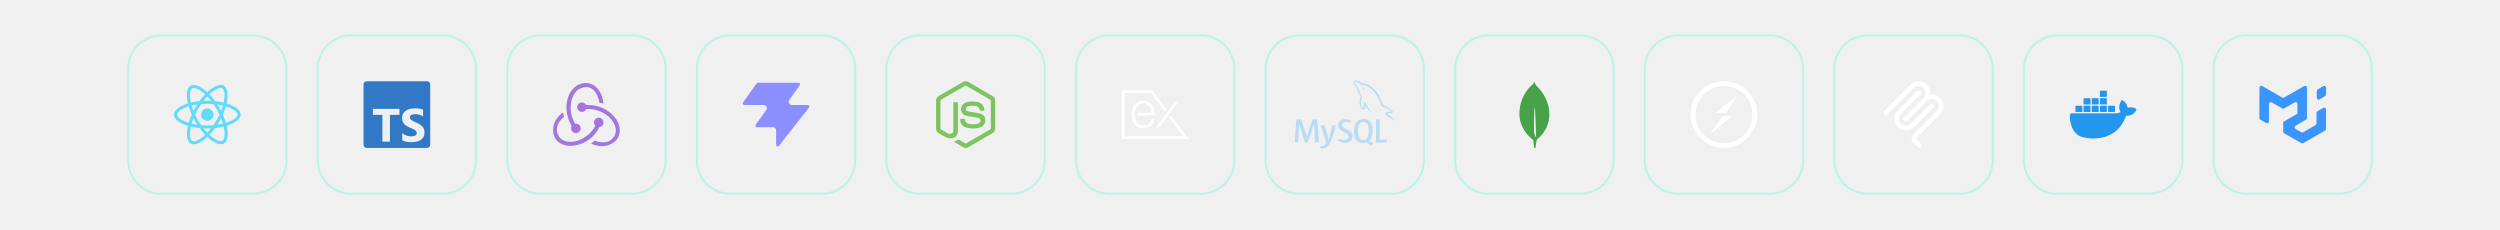
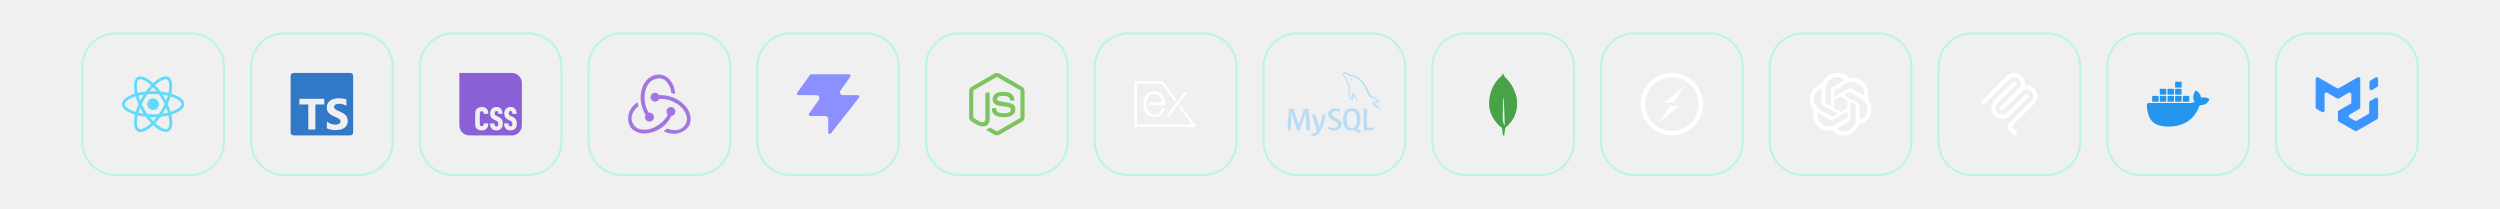
- <svg xmlns="http://www.w3.org/2000/svg" width="1200" height="110" viewBox="0 0 1200 110" role="img" aria-label="React, TypeScript, Redux, Vite, Node.js, Express, MySQL, MongoDB, Socket.io, Model Context Protocol, Docker and MUI">
+ <svg xmlns="http://www.w3.org/2000/svg" width="1200" height="100" viewBox="0 0 1200 100" role="img" aria-label="React, TypeScript, CSS, Redux, Vite, Node.js, Express, MySQL, MongoDB, Socket.io, OpenAI, Model Context Protocol, Docker and MUI">
  <g>
-     <rect x="61.5" y="17" width="76" height="76" rx="16" fill="#ffffff" fill-opacity=".035" stroke="#00ffcc" stroke-opacity=".22" />
-     <g transform="translate(83.5 39.0) scale(1.3333)">
+     <rect x="39.5" y="16" width="68" height="68" rx="16" fill="#ffffff" fill-opacity=".035" stroke="#00ffcc" stroke-opacity=".22" />
+     <g transform="translate(58.5 35.0) scale(1.25)">
      <path d="M14.23 12.004a2.236 2.236 0 0 1-2.235 2.236 2.236 2.236 0 0 1-2.236-2.236 2.236 2.236 0 0 1 2.235-2.236 2.236 2.236 0 0 1 2.236 2.236zm2.648-10.69c-1.346 0-3.107.96-4.888 2.622-1.78-1.653-3.542-2.602-4.887-2.602-.41 0-.783.093-1.106.278-1.375.793-1.683 3.264-.973 6.365C1.98 8.917 0 10.42 0 12.004c0 1.59 1.99 3.097 5.043 4.03-.704 3.113-.39 5.588.988 6.38.32.187.69.275 1.102.275 1.345 0 3.107-.96 4.888-2.624 1.78 1.654 3.542 2.603 4.887 2.603.41 0 .783-.09 1.106-.275 1.374-.792 1.683-3.263.973-6.365C22.02 15.096 24 13.59 24 12.004c0-1.59-1.99-3.097-5.043-4.032.704-3.11.39-5.587-.988-6.38-.318-.184-.688-.277-1.092-.278zm-.005 1.09v.006c.225 0 .406.044.558.127.666.382.955 1.835.73 3.704-.054.46-.142.945-.25 1.44-.96-.236-2.006-.417-3.107-.534-.66-.905-1.345-1.727-2.035-2.447 1.592-1.48 3.087-2.292 4.105-2.295zm-9.77.02c1.012 0 2.514.808 4.11 2.28-.686.72-1.37 1.537-2.02 2.442-1.107.117-2.154.298-3.113.538-.112-.49-.195-.964-.254-1.42-.23-1.868.054-3.32.714-3.707.19-.09.4-.127.563-.132zm4.882 3.05c.455.468.91.992 1.36 1.564-.44-.02-.89-.034-1.345-.034-.46 0-.915.01-1.36.034.44-.572.895-1.096 1.345-1.565zM12 8.1c.74 0 1.477.034 2.202.093.406.582.802 1.203 1.183 1.86.372.64.71 1.29 1.018 1.946-.308.655-.646 1.31-1.013 1.95-.38.66-.773 1.288-1.18 1.87-.728.063-1.466.098-2.21.098-.74 0-1.477-.035-2.202-.093-.406-.582-.802-1.204-1.183-1.86-.372-.64-.71-1.29-1.018-1.946.303-.657.646-1.313 1.013-1.954.38-.66.773-1.286 1.18-1.868.728-.064 1.466-.098 2.21-.098zm-3.635.254c-.24.377-.48.763-.704 1.16-.225.39-.435.782-.635 1.174-.265-.656-.49-1.31-.676-1.947.64-.15 1.315-.283 2.015-.386zm7.26 0c.695.103 1.365.23 2.006.387-.18.632-.405 1.282-.66 1.933-.2-.39-.41-.783-.64-1.174-.225-.392-.465-.774-.705-1.146zm3.063.675c.484.15.944.317 1.375.498 1.732.74 2.852 1.708 2.852 2.476-.005.768-1.125 1.74-2.857 2.475-.42.18-.88.342-1.355.493-.28-.958-.646-1.956-1.1-2.98.45-1.017.81-2.01 1.085-2.964zm-13.395.004c.278.96.645 1.957 1.1 2.98-.45 1.017-.812 2.01-1.086 2.964-.484-.15-.944-.318-1.37-.5-1.732-.737-2.852-1.706-2.852-2.474 0-.768 1.12-1.742 2.852-2.476.42-.18.88-.342 1.356-.494zm11.678 4.28c.265.657.49 1.312.676 1.948-.64.157-1.316.29-2.016.39.24-.375.48-.762.705-1.158.225-.39.435-.788.636-1.18zm-9.945.02c.2.392.41.783.64 1.175.23.39.465.772.705 1.143-.695-.102-1.365-.23-2.006-.386.18-.63.406-1.282.66-1.933zM17.92 16.32c.112.493.2.968.254 1.423.23 1.868-.054 3.32-.714 3.708-.147.09-.338.128-.563.128-1.012 0-2.514-.807-4.11-2.28.686-.72 1.37-1.536 2.02-2.44 1.107-.118 2.154-.3 3.113-.54zm-11.83.01c.96.234 2.006.415 3.107.532.66.905 1.345 1.727 2.035 2.446-1.595 1.483-3.092 2.295-4.11 2.295-.22-.005-.406-.05-.553-.132-.666-.38-.955-1.834-.73-3.703.054-.46.142-.944.25-1.438zm4.56.64c.44.02.89.034 1.345.034.46 0 .915-.01 1.36-.034-.44.572-.895 1.095-1.345 1.565-.455-.47-.91-.993-1.36-1.565z" fill="#61DAFB" />
    </g>
  </g>
  <g>
-     <rect x="152.5" y="17" width="76" height="76" rx="16" fill="#ffffff" fill-opacity=".035" stroke="#00ffcc" stroke-opacity=".22" />
-     <g transform="translate(174.5 39.0) scale(1.3333)">
+     <rect x="120.5" y="16" width="68" height="68" rx="16" fill="#ffffff" fill-opacity=".035" stroke="#00ffcc" stroke-opacity=".22" />
+     <g transform="translate(139.5 35.0) scale(1.25)">
      <path d="M1.125 0C.502 0 0 .502 0 1.125v21.75C0 23.498.502 24 1.125 24h21.75c.623 0 1.125-.502 1.125-1.125V1.125C24 .502 23.498 0 22.875 0zm17.363 9.75c.612 0 1.154.037 1.627.111a6.38 6.38 0 0 1 1.306.34v2.458a3.95 3.95 0 0 0-.643-.361 5.093 5.093 0 0 0-.717-.26 5.453 5.453 0 0 0-1.426-.2c-.3 0-.573.028-.819.086a2.1 2.1 0 0 0-.623.242c-.17.104-.3.229-.393.374a.888.888 0 0 0-.14.49c0 .196.053.373.156.529.104.156.252.304.443.444s.423.276.696.41c.273.135.582.274.926.416.47.197.892.407 1.266.628.374.222.695.473.963.753.268.279.472.598.614.957.142.359.214.776.214 1.253 0 .657-.125 1.21-.373 1.656a3.033 3.033 0 0 1-1.012 1.085 4.38 4.38 0 0 1-1.487.596c-.566.12-1.163.18-1.79.18a9.916 9.916 0 0 1-1.84-.164 5.544 5.544 0 0 1-1.512-.493v-2.63a5.033 5.033 0 0 0 3.237 1.2c.333 0 .624-.03.872-.09.249-.06.456-.144.623-.25.166-.108.29-.234.373-.38a1.023 1.023 0 0 0-.074-1.089 2.12 2.12 0 0 0-.537-.5 5.597 5.597 0 0 0-.807-.444 27.72 27.72 0 0 0-1.007-.436c-.918-.383-1.602-.852-2.053-1.405-.45-.553-.676-1.222-.676-2.005 0-.614.123-1.141.369-1.582.246-.441.58-.804 1.004-1.089a4.494 4.494 0 0 1 1.47-.629 7.536 7.536 0 0 1 1.77-.201zm-15.113.188h9.563v2.166H9.506v9.646H6.789v-9.646H3.375z" fill="#3178C6" />
    </g>
  </g>
  <g>
-     <rect x="243.5" y="17" width="76" height="76" rx="16" fill="#ffffff" fill-opacity=".035" stroke="#00ffcc" stroke-opacity=".22" />
-     <g transform="translate(265.5 39.0) scale(1.3333)">
+     <rect x="201.5" y="16" width="68" height="68" rx="16" fill="#ffffff" fill-opacity=".035" stroke="#00ffcc" stroke-opacity=".22" />
+     <g transform="translate(220.5 35.0) scale(1.25)">
+       <path d="M0 0v20.16A3.84 3.84 0 0 0 3.84 24h16.32A3.84 3.84 0 0 0 24 20.16V3.84A3.84 3.84 0 0 0 20.16 0Zm14.256 13.08c1.56 0 2.28 1.08 2.304 2.64h-1.608c.024-.288-.048-.6-.144-.84-.096-.192-.288-.264-.552-.264-.456 0-.696.264-.696.84-.024.576.288.888.768 1.08.72.288 1.608.744 1.92 1.296q.432.648.432 1.656c0 1.608-.912 2.592-2.496 2.592-1.656 0-2.4-1.032-2.424-2.688h1.68c0 .792.264 1.176.792 1.176.264 0 .456-.072.552-.24.192-.312.24-1.176-.048-1.512-.312-.408-.912-.6-1.32-.816q-.828-.396-1.224-.936c-.24-.36-.36-.888-.36-1.536 0-1.44.936-2.472 2.424-2.448m5.4 0c1.584 0 2.304 1.08 2.328 2.64h-1.608c0-.288-.048-.6-.168-.84-.096-.192-.264-.264-.528-.264-.48 0-.72.264-.72.84s.288.888.792 1.08c.696.288 1.608.744 1.92 1.296.264.432.408.984.408 1.656.024 1.608-.888 2.592-2.472 2.592-1.68 0-2.424-1.056-2.448-2.688h1.68c0 .744.264 1.176.792 1.176.264 0 .456-.072.552-.24.216-.312.264-1.176-.048-1.512-.288-.408-.888-.6-1.32-.816-.552-.264-.96-.576-1.2-.936s-.36-.888-.36-1.536c-.024-1.44.912-2.472 2.4-2.448m-11.031.018c.711-.006 1.419.198 1.839.63.432.432.672 1.128.648 1.992H9.336c.024-.456-.096-.792-.432-.96-.312-.144-.768-.048-.888.24-.12.264-.192.576-.168.864v3.504c0 .744.264 1.128.768 1.128a.65.65 0 0 0 .552-.264c.168-.24.192-.552.168-.84h1.776c.096 1.632-.984 2.712-2.568 2.688-1.536 0-2.496-.864-2.472-2.472v-4.032c0-.816.24-1.44.696-1.848.432-.408 1.146-.624 1.857-.63" fill="#8B5FD6" />
+     </g>
+   </g>
+   <g>
+     <rect x="282.5" y="16" width="68" height="68" rx="16" fill="#ffffff" fill-opacity=".035" stroke="#00ffcc" stroke-opacity=".22" />
+     <g transform="translate(301.5 35.0) scale(1.25)">
      <path d="M16.634 16.504c.87-.075 1.543-.84 1.5-1.754-.047-.914-.796-1.648-1.709-1.648h-.061a1.71 1.71 0 00-1.648 1.769c.03.479.226.869.494 1.153-1.048 2.038-2.621 3.536-5.005 4.795-1.603.838-3.296 1.154-4.944.93-1.378-.195-2.456-.81-3.116-1.799-.988-1.499-1.078-3.116-.255-4.734.6-1.17 1.499-2.023 2.099-2.443a9.96 9.96 0 01-.42-1.543C-.868 14.408-.416 18.752.932 20.805c1.004 1.498 3.057 2.456 5.304 2.456.6 0 1.23-.044 1.843-.194 3.897-.749 6.848-3.086 8.541-6.532zm5.348-3.746c-2.32-2.728-5.738-4.226-9.634-4.226h-.51c-.253-.554-.837-.899-1.498-.899h-.045c-.943 0-1.678.81-1.647 1.753.03.898.794 1.648 1.708 1.648h.074a1.69 1.69 0 001.499-1.049h.555c2.309 0 4.495.674 6.488 1.992 1.527 1.005 2.622 2.323 3.237 3.897.538 1.288.509 2.547-.045 3.597-.855 1.647-2.294 2.517-4.196 2.517-1.199 0-2.367-.375-2.967-.644-.36.298-.96.793-1.394 1.093 1.318.598 2.652.943 3.94.943 2.922 0 5.094-1.647 5.919-3.236.898-1.798.824-4.824-1.47-7.416zM6.49 17.042c.03.899.793 1.648 1.708 1.648h.06a1.688 1.688 0 001.648-1.768c0-.9-.779-1.647-1.693-1.647h-.06c-.06 0-.15 0-.226.029-1.243-2.098-1.768-4.347-1.572-6.772.12-1.828.72-3.417 1.797-4.735.9-1.124 2.593-1.68 3.747-1.708 3.236-.061 4.585 3.971 4.689 5.574l1.498.45C17.741 3.197 14.686.62 11.764.62 9.02.62 6.49 2.613 5.47 5.535 4.077 9.43 4.991 13.177 6.7 16.174c-.15.195-.24.539-.21.868z" fill="#A275E0" />
    </g>
  </g>
  <g>
-     <rect x="334.5" y="17" width="76" height="76" rx="16" fill="#ffffff" fill-opacity=".035" stroke="#00ffcc" stroke-opacity=".22" />
-     <g transform="translate(356.5 39.0) scale(1.3333)">
+     <rect x="363.5" y="16" width="68" height="68" rx="16" fill="#ffffff" fill-opacity=".035" stroke="#00ffcc" stroke-opacity=".22" />
+     <g transform="translate(382.5 35.0) scale(1.25)">
      <path d="M13.056 23.238a.57.57 0 0 1-1.02-.355v-5.202c0-.63-.512-1.143-1.144-1.143H5.148a.57.57 0 0 1-.464-.903l3.777-5.29c.54-.753 0-1.804-.93-1.804H.57a.574.574 0 0 1-.543-.746.6.6 0 0 1 .08-.157L5.008.78a.57.57 0 0 1 .467-.24h14.589a.57.57 0 0 1 .466.903l-3.778 5.29c-.54.755 0 1.806.93 1.806h5.745c.238 0 .424.138.513.322a.56.56 0 0 1-.063.603z" fill="#8B8FFF" />
    </g>
  </g>
  <g>
-     <rect x="425.5" y="17" width="76" height="76" rx="16" fill="#ffffff" fill-opacity=".035" stroke="#00ffcc" stroke-opacity=".22" />
-     <g transform="translate(447.5 39.0) scale(1.3333)">
+     <rect x="444.5" y="16" width="68" height="68" rx="16" fill="#ffffff" fill-opacity=".035" stroke="#00ffcc" stroke-opacity=".22" />
+     <g transform="translate(463.5 35.0) scale(1.25)">
      <path d="M11.998,24c-0.321,0-0.641-0.084-0.922-0.247l-2.936-1.737c-0.438-0.245-0.224-0.332-0.08-0.383 c0.585-0.203,0.703-0.25,1.328-0.604c0.065-0.037,0.151-0.023,0.218,0.017l2.256,1.339c0.082,0.045,0.197,0.045,0.272,0l8.795-5.076 c0.082-0.047,0.134-0.141,0.134-0.238V6.921c0-0.099-0.053-0.192-0.137-0.242l-8.791-5.072c-0.081-0.047-0.189-0.047-0.271,0 L3.075,6.68C2.99,6.729,2.936,6.825,2.936,6.921v10.15c0,0.097,0.054,0.189,0.139,0.235l2.409,1.392 c1.307,0.654,2.108-0.116,2.108-0.89V7.787c0-0.142,0.114-0.253,0.256-0.253h1.115c0.139,0,0.255,0.112,0.255,0.253v10.021 c0,1.745-0.95,2.745-2.604,2.745c-0.508,0-0.909,0-2.026-0.551L2.28,18.675c-0.57-0.329-0.922-0.945-0.922-1.604V6.921 c0-0.659,0.353-1.275,0.922-1.603l8.795-5.082c0.557-0.315,1.296-0.315,1.848,0l8.794,5.082c0.57,0.329,0.924,0.944,0.924,1.603 v10.15c0,0.659-0.354,1.273-0.924,1.604l-8.794,5.078C12.643,23.916,12.324,24,11.998,24z M19.099,13.993 c0-1.9-1.284-2.406-3.987-2.763c-2.731-0.361-3.009-0.548-3.009-1.187c0-0.528,0.235-1.233,2.258-1.233 c1.807,0,2.473,0.389,2.747,1.607c0.024,0.115,0.129,0.199,0.247,0.199h1.141c0.071,0,0.138-0.031,0.186-0.081 c0.048-0.054,0.074-0.123,0.067-0.196c-0.177-2.098-1.571-3.076-4.388-3.076c-2.508,0-4.004,1.058-4.004,2.833 c0,1.925,1.488,2.457,3.895,2.695c2.88,0.282,3.103,0.703,3.103,1.269c0,0.983-0.789,1.402-2.642,1.402 c-2.327,0-2.839-0.584-3.011-1.742c-0.02-0.124-0.126-0.215-0.253-0.215h-1.137c-0.141,0-0.254,0.112-0.254,0.253 c0,1.482,0.806,3.248,4.655,3.248C17.501,17.007,19.099,15.91,19.099,13.993z" fill="#7DC461" />
    </g>
  </g>
  <g>
-     <rect x="516.5" y="17" width="76" height="76" rx="16" fill="#ffffff" fill-opacity=".035" stroke="#00ffcc" stroke-opacity=".22" />
-     <g transform="translate(538.5 39.0) scale(1.3333)">
+     <rect x="525.5" y="16" width="68" height="68" rx="16" fill="#ffffff" fill-opacity=".035" stroke="#00ffcc" stroke-opacity=".22" />
+     <g transform="translate(544.5 35.0) scale(1.25)">
      <path d="M12.262 16.666h1.146l6.975-9.325H19.22zm9.778 1.441v.004l-4.334-5.706-.557.74 4.873 6.682H.945V4.173h9.505l5.026 6.7.574-.772-4.374-5.928h.003l-.719-.945H0v17.544h24zM10.917 8.705a3.8 3.8 0 0 0-1.292-1.183q-.796-.45-1.916-.45c-.746 0-1.37.14-1.906.424a3.76 3.76 0 0 0-1.31 1.12 4.9 4.9 0 0 0-.75 1.581 7.17 7.17 0 0 0 0 3.696c.148.567.402 1.101.75 1.573a3.5 3.5 0 0 0 1.31 1.066q.803.39 1.906.389 1.77 0 2.739-.868.966-.867 1.328-2.457h-1.139q-.271 1.084-.977 1.734-.704.651-1.952.65-.812 0-1.392-.342a3.1 3.1 0 0 1-.957-.869 3.5 3.5 0 0 1-.551-1.182 5 5 0 0 1-.17-1.133 9 9 0 0 0-.015-.286 4.5 4.5 0 0 1 .015-.829c.047-.418.147-.83.296-1.223A3.7 3.7 0 0 1 5.54 9.05a2.9 2.9 0 0 1 .922-.742q.541-.28 1.246-.28c.47 0 .869.093 1.23.28q.541.281.922.742.379.461.587 1.057t.225 1.246H5.625l.004.957h6.182a7.3 7.3 0 0 0-.18-1.924 4.9 4.9 0 0 0-.715-1.68z" fill="#FFFFFF" />
    </g>
  </g>
  <g>
-     <rect x="607.5" y="17" width="76" height="76" rx="16" fill="#ffffff" fill-opacity=".035" stroke="#00ffcc" stroke-opacity=".22" />
-     <g transform="translate(621.5 31.0) scale(2)">
+     <rect x="606.5" y="16" width="68" height="68" rx="16" fill="#ffffff" fill-opacity=".035" stroke="#00ffcc" stroke-opacity=".22" />
+     <g transform="translate(618.0 27.5) scale(1.875)">
      <path d="M16.405 5.501c-.115 0-.193.014-.274.033v.013h.014c.054.104.146.18.214.273.054.107.1.214.154.32l.014-.015c.094-.066.14-.172.14-.333-.04-.047-.046-.094-.08-.14-.04-.067-.126-.1-.18-.153zM5.77 18.695h-.927a50.854 50.854 0 00-.27-4.41h-.008l-1.41 4.41H2.45l-1.4-4.41h-.01a72.892 72.892 0 00-.195 4.41H0c.055-1.966.192-3.81.41-5.53h1.15l1.335 4.064h.008l1.347-4.064h1.095c.242 2.015.384 3.86.428 5.53zm4.017-4.08c-.378 2.045-.876 3.533-1.492 4.46-.482.716-1.01 1.073-1.583 1.073-.153 0-.34-.046-.566-.138v-.494c.11.017.24.026.386.026.268 0 .483-.075.647-.222.197-.18.295-.382.295-.605 0-.155-.077-.47-.23-.944L6.23 14.615h.91l.727 2.36c.164.536.233.91.205 1.123.4-1.064.678-2.227.835-3.483zm12.325 4.08h-2.63v-5.53h.885v4.85h1.745zm-3.32.135l-1.016-.5c.09-.076.177-.158.255-.25.433-.506.648-1.258.648-2.253 0-1.83-.718-2.746-2.155-2.746-.704 0-1.254.232-1.65.697-.43.508-.646 1.256-.646 2.245 0 .972.19 1.686.574 2.14.35.41.877.615 1.583.615.264 0 .506-.033.725-.098l1.325.772.36-.622zM15.5 17.588c-.225-.36-.337-.94-.337-1.736 0-1.393.424-2.09 1.27-2.09.443 0 .77.167.977.5.224.362.336.936.336 1.723 0 1.404-.424 2.108-1.27 2.108-.445 0-.77-.167-.978-.5zm-1.658-.425c0 .47-.172.856-.516 1.156-.344.3-.803.45-1.384.45-.543 0-1.064-.172-1.573-.515l.237-.476c.438.22.833.328 1.19.328.332 0 .593-.073.783-.22a.754.754 0 00.3-.615c0-.33-.23-.61-.648-.845-.388-.213-1.163-.657-1.163-.657-.422-.307-.632-.636-.632-1.177 0-.45.157-.81.47-1.085.315-.278.72-.415 1.22-.415.512 0 .98.136 1.4.41l-.213.476a2.726 2.726 0 00-1.064-.23c-.283 0-.502.068-.654.206a.685.685 0 00-.248.524c0 .328.234.61.666.85.393.215 1.187.67 1.187.67.433.305.648.63.648 1.168zm9.382-5.852c-.535-.014-.95.04-1.297.188-.1.04-.26.04-.274.167.055.053.063.14.11.214.08.134.218.313.346.407.14.11.28.216.427.31.26.16.555.255.81.416.145.094.293.213.44.313.073.05.12.14.214.172v-.02c-.046-.06-.06-.147-.105-.214-.067-.067-.134-.127-.2-.193a3.223 3.223 0 00-.695-.675c-.214-.146-.682-.35-.77-.595l-.013-.014c.146-.013.32-.066.46-.106.227-.06.435-.047.67-.106.106-.027.213-.06.32-.094v-.06c-.12-.12-.21-.283-.334-.395a8.867 8.867 0 00-1.104-.823c-.21-.134-.476-.22-.697-.334-.08-.04-.214-.06-.26-.127-.12-.146-.19-.34-.275-.514a17.69 17.69 0 01-.547-1.163c-.12-.262-.193-.523-.34-.763-.69-1.137-1.437-1.826-2.586-2.5-.247-.14-.543-.2-.856-.274-.167-.008-.334-.02-.5-.027-.11-.047-.216-.174-.31-.235-.38-.24-1.364-.76-1.644-.072-.18.434.267.862.422 1.082.115.153.26.328.34.5.047.116.06.235.107.356.106.294.207.622.347.897.073.14.153.287.247.413.054.073.146.107.167.227-.094.136-.1.334-.154.5-.24.757-.146 1.693.194 2.25.107.166.362.534.703.393.3-.12.234-.5.32-.835.02-.08.007-.133.048-.187v.015c.094.188.188.367.274.555.206.328.566.668.867.895.16.12.287.328.487.402v-.02h-.015c-.043-.058-.1-.086-.154-.133a3.445 3.445 0 01-.35-.4 8.76 8.76 0 01-.747-1.218c-.11-.21-.202-.436-.29-.643-.04-.08-.04-.2-.107-.24-.1.146-.247.273-.32.453-.127.288-.14.642-.188 1.01-.027.007-.014 0-.027.014-.214-.052-.287-.274-.367-.46-.2-.475-.233-1.238-.06-1.785.047-.14.247-.582.167-.716-.042-.127-.174-.2-.247-.303a2.478 2.478 0 01-.24-.427c-.16-.374-.24-.788-.414-1.162-.08-.173-.22-.354-.334-.513-.127-.18-.267-.307-.368-.52-.033-.073-.08-.194-.027-.274.014-.054.042-.075.094-.09.088-.072.335.022.422.062.247.1.455.194.662.334.094.066.195.193.315.226h.14c.214.047.455.014.655.073.355.114.675.28.962.46a5.953 5.953 0 012.085 2.286c.08.154.115.295.188.455.14.33.313.663.455.982.14.315.275.636.476.897.1.14.502.213.682.286.133.06.34.115.46.188.23.14.454.3.67.454.11.076.443.243.463.378z" fill="#B9DCF5" />
    </g>
  </g>
  <g>
-     <rect x="698.5" y="17" width="76" height="76" rx="16" fill="#ffffff" fill-opacity=".035" stroke="#00ffcc" stroke-opacity=".22" />
-     <g transform="translate(720.5 39.0) scale(1.3333)">
+     <rect x="687.5" y="16" width="68" height="68" rx="16" fill="#ffffff" fill-opacity=".035" stroke="#00ffcc" stroke-opacity=".22" />
+     <g transform="translate(706.5 35.0) scale(1.25)">
      <path d="M17.193 9.555c-1.264-5.58-4.252-7.414-4.573-8.115-.28-.394-.53-.954-.735-1.44-.036.495-.055.685-.523 1.184-.723.566-4.438 3.682-4.74 10.02-.282 5.912 4.27 9.435 4.888 9.884l.07.05A73.49 73.49 0 0111.91 24h.481c.114-1.032.284-2.056.51-3.07.417-.296.604-.463.85-.693a11.342 11.342 0 003.639-8.464c.01-.814-.103-1.662-.197-2.218zm-5.336 8.195s0-8.291.275-8.29c.213 0 .49 10.695.49 10.695-.381-.045-.765-1.76-.765-2.405z" fill="#47A248" />
    </g>
  </g>
  <g>
-     <rect x="789.5" y="17" width="76" height="76" rx="16" fill="#ffffff" fill-opacity=".035" stroke="#00ffcc" stroke-opacity=".22" />
-     <g transform="translate(811.5 39.0) scale(1.3333)">
+     <rect x="768.5" y="16" width="68" height="68" rx="16" fill="#ffffff" fill-opacity=".035" stroke="#00ffcc" stroke-opacity=".22" />
+     <g transform="translate(787.5 35.0) scale(1.25)">
      <path d="M11.936.014a12.169 12.169 0 00-2.975.378C4.282 1.555.568 5.794.092 10.601c-.59 4.549 1.708 9.286 5.644 11.634 3.861 2.418 9.093 2.32 12.873-.223 3.397-2.206 5.512-6.228 5.386-10.284-.058-4.016-2.31-7.917-5.759-9.98C16.354.588 14.143.005 11.936.014zm-.063 1.696c4.945-.007 9.789 3.814 10.281 8.925.945 5.66-3.753 11.412-9.488 11.579-5.454.544-10.725-4.08-10.88-9.557-.407-4.434 2.516-8.835 6.698-10.3a9.113 9.113 0 013.388-.647zm5.091 3.225c-2.687 2.085-5.26 4.308-7.889 6.457 1.203.017 2.412.016 3.621.01 1.41-2.165 2.859-4.301 4.268-6.467zm-5.665 7.654c-1.41 2.166-2.86 4.309-4.27 6.474 2.693-2.08 5.255-4.32 7.902-6.456a255.413 255.413 0 00-3.632-.018z" fill="#FFFFFF" />
    </g>
  </g>
  <g>
-     <rect x="880.5" y="17" width="76" height="76" rx="16" fill="#ffffff" fill-opacity=".035" stroke="#00ffcc" stroke-opacity=".22" />
-     <g transform="translate(902.5 39.0) scale(1.3333)">
+     <rect x="849.5" y="16" width="68" height="68" rx="16" fill="#ffffff" fill-opacity=".035" stroke="#00ffcc" stroke-opacity=".22" />
+     <g transform="translate(868.5 35.0) scale(1.25)">
+       <path d="M22.282 9.821a5.985 5.985 0 0 0-.516-4.911 6.046 6.046 0 0 0-6.51-2.9A6.065 6.065 0 0 0 4.981 4.182a5.985 5.985 0 0 0-3.998 2.9 6.046 6.046 0 0 0 .743 7.097 5.98 5.98 0 0 0 .511 4.911 6.051 6.051 0 0 0 6.515 2.9A5.985 5.985 0 0 0 13.26 24a6.056 6.056 0 0 0 5.772-4.206 5.989 5.989 0 0 0 3.998-2.9 6.056 6.056 0 0 0-.748-7.073zm-9.022 12.608a4.476 4.476 0 0 1-2.876-1.041l.142-.08 4.778-2.758a.795.795 0 0 0 .393-.681v-6.737l2.02 1.169a.071.071 0 0 1 .038.052v5.583a4.504 4.504 0 0 1-4.495 4.494zm-9.661-4.125a4.471 4.471 0 0 1-.535-3.014l.142.085 4.783 2.758a.771.771 0 0 0 .781 0l5.843-3.369v2.332a.08.08 0 0 1-.033.061L9.74 19.95a4.499 4.499 0 0 1-6.141-1.646zM2.341 7.896a4.485 4.485 0 0 1 2.365-1.973V11.6a.766.766 0 0 0 .388.676l5.814 3.354-2.02 1.169a.076.076 0 0 1-.071 0l-4.83-2.787A4.504 4.504 0 0 1 2.341 7.872zm16.596 3.856L13.104 8.364 15.119 7.2a.076.076 0 0 1 .071 0l4.83 2.791a4.494 4.494 0 0 1-.676 8.104v-5.677a.79.79 0 0 0-.407-.667zm2.011-3.023l-.142-.085-4.774-2.782a.776.776 0 0 0-.785 0L9.409 9.23V6.897a.066.066 0 0 1 .028-.061l4.83-2.787a4.499 4.499 0 0 1 6.68 4.66zM8.306 12.863l-2.02-1.164a.08.08 0 0 1-.038-.057V6.074a4.499 4.499 0 0 1 7.376-3.454l-.142.081L8.704 5.459a.795.795 0 0 0-.393.681zm1.098-2.365l2.602-1.5 2.607 1.5v2.999l-2.597 1.5-2.607-1.5Z" fill="#FFFFFF" />
+     </g>
+   </g>
+   <g>
+     <rect x="930.5" y="16" width="68" height="68" rx="16" fill="#ffffff" fill-opacity=".035" stroke="#00ffcc" stroke-opacity=".22" />
+     <g transform="translate(949.5 35.0) scale(1.25)">
      <path d="M13.85 0a4.16 4.16 0 0 0-2.95 1.217L1.456 10.66a.835.835 0 0 0 0 1.18.835.835 0 0 0 1.18 0l9.442-9.442a2.49 2.49 0 0 1 3.541 0 2.49 2.49 0 0 1 0 3.541L8.59 12.97l-.1.1a.835.835 0 0 0 0 1.18.835.835 0 0 0 1.18 0l.1-.098 7.03-7.034a2.49 2.49 0 0 1 3.542 0l.049.05a2.49 2.49 0 0 1 0 3.54l-8.54 8.54a1.96 1.96 0 0 0 0 2.755l1.753 1.753a.835.835 0 0 0 1.18 0 .835.835 0 0 0 0-1.18l-1.753-1.753a.266.266 0 0 1 0-.394l8.54-8.54a4.185 4.185 0 0 0 0-5.9l-.05-.05a4.16 4.16 0 0 0-2.95-1.218c-.2 0-.401.02-.6.048a4.17 4.17 0 0 0-1.17-3.552A4.16 4.16 0 0 0 13.85 0m0 3.333a.84.84 0 0 0-.59.245L6.275 10.56a4.186 4.186 0 0 0 0 5.902 4.186 4.186 0 0 0 5.902 0L19.16 9.48a.835.835 0 0 0 0-1.18.835.835 0 0 0-1.18 0l-6.985 6.984a2.49 2.49 0 0 1-3.54 0 2.49 2.49 0 0 1 0-3.54l6.983-6.985a.835.835 0 0 0 0-1.18.84.84 0 0 0-.59-.245" fill="#FFFFFF" />
    </g>
  </g>
  <g>
-     <rect x="971.5" y="17" width="76" height="76" rx="16" fill="#ffffff" fill-opacity=".035" stroke="#00ffcc" stroke-opacity=".22" />
-     <g transform="translate(993.5 39.0) scale(1.3333)">
+     <rect x="1011.5" y="16" width="68" height="68" rx="16" fill="#ffffff" fill-opacity=".035" stroke="#00ffcc" stroke-opacity=".22" />
+     <g transform="translate(1030.5 35.0) scale(1.25)">
      <path d="M13.983 11.078h2.119a.186.186 0 00.186-.185V9.006a.186.186 0 00-.186-.186h-2.119a.185.185 0 00-.185.185v1.888c0 .102.083.185.185.185m-2.954-5.43h2.118a.186.186 0 00.186-.186V3.574a.186.186 0 00-.186-.185h-2.118a.185.185 0 00-.185.185v1.888c0 .102.082.185.185.185m0 2.716h2.118a.187.187 0 00.186-.186V6.29a.186.186 0 00-.186-.185h-2.118a.185.185 0 00-.185.185v1.887c0 .102.082.185.185.186m-2.93 0h2.12a.186.186 0 00.184-.186V6.29a.185.185 0 00-.185-.185H8.1a.185.185 0 00-.185.185v1.887c0 .102.083.185.185.186m-2.964 0h2.119a.186.186 0 00.185-.186V6.29a.185.185 0 00-.185-.185H5.136a.186.186 0 00-.186.185v1.887c0 .102.084.185.186.186m5.893 2.715h2.118a.186.186 0 00.186-.185V9.006a.186.186 0 00-.186-.186h-2.118a.185.185 0 00-.185.185v1.888c0 .102.082.185.185.185m-2.93 0h2.12a.185.185 0 00.184-.185V9.006a.185.185 0 00-.184-.186h-2.12a.185.185 0 00-.184.185v1.888c0 .102.083.185.185.185m-2.964 0h2.119a.185.185 0 00.185-.185V9.006a.185.185 0 00-.184-.186h-2.12a.186.186 0 00-.186.186v1.887c0 .102.084.185.186.185m-2.92 0h2.12a.185.185 0 00.184-.185V9.006a.185.185 0 00-.184-.186h-2.12a.185.185 0 00-.184.185v1.888c0 .102.082.185.185.185M23.763 9.89c-.065-.051-.672-.51-1.954-.51-.338.001-.676.03-1.01.087-.248-1.7-1.653-2.53-1.716-2.566l-.344-.199-.226.327c-.284.438-.49.922-.612 1.43-.23.97-.09 1.882.403 2.661-.595.332-1.55.413-1.744.42H.751a.751.751 0 00-.75.748 11.376 11.376 0 00.692 4.062c.545 1.428 1.355 2.48 2.41 3.124 1.18.723 3.1 1.137 5.275 1.137.983.003 1.963-.086 2.93-.266a12.248 12.248 0 003.823-1.389c.98-.567 1.86-1.288 2.61-2.136 1.252-1.418 1.998-2.997 2.553-4.4h.221c1.372 0 2.215-.549 2.68-1.009.309-.293.55-.65.707-1.046l.098-.288Z" fill="#2496ED" />
    </g>
  </g>
  <g>
-     <rect x="1062.5" y="17" width="76" height="76" rx="16" fill="#ffffff" fill-opacity=".035" stroke="#00ffcc" stroke-opacity=".22" />
-     <g transform="translate(1084.5 39.0) scale(1.3333)">
+     <rect x="1092.5" y="16" width="68" height="68" rx="16" fill="#ffffff" fill-opacity=".035" stroke="#00ffcc" stroke-opacity=".22" />
+     <g transform="translate(1111.5 35.0) scale(1.25)">
      <path d="M20.229 15.793a.666.666 0 0 0 .244-.243.666.666 0 0 0 .09-.333l.012-3.858a.666.666 0 0 1 .09-.333.666.666 0 0 1 .245-.243L23 9.58a.667.667 0 0 1 .333-.088.667.667 0 0 1 .333.09.667.667 0 0 1 .244.243.666.666 0 0 1 .089.333v7.014a.667.667 0 0 1-.335.578l-7.893 4.534a.666.666 0 0 1-.662 0l-6.194-3.542a.667.667 0 0 1-.246-.244.667.667 0 0 1-.09-.335v-3.537c0-.004.004-.006.008-.004s.008 0 .008-.005v-.004c0-.003.002-.005.004-.007l5.102-2.93c.004-.003.002-.01-.003-.01a.005.005 0 0 1-.004-.002.005.005 0 0 1-.001-.004l.01-3.467a.667.667 0 0 0-.333-.58.667.667 0 0 0-.667 0L8.912 9.799a.667.667 0 0 1-.665 0l-3.804-2.19a.667.667 0 0 0-.999.577v6.267a.667.667 0 0 1-.332.577.666.666 0 0 1-.332.09.667.667 0 0 1-.333-.088L.336 13.825a.667.667 0 0 1-.246-.244.667.667 0 0 1-.09-.336L.019 2.292a.667.667 0 0 1 .998-.577l7.23 4.153a.667.667 0 0 0 .665 0l7.228-4.153a.666.666 0 0 1 .333-.088.666.666 0 0 1 .333.09.667.667 0 0 1 .244.244.667.667 0 0 1 .088.333V13.25c0 .117-.03.232-.089.334a.667.667 0 0 1-.245.244l-3.785 2.18a.667.667 0 0 0-.245.245.666.666 0 0 0-.089.334.667.667 0 0 0 .09.334.666.666 0 0 0 .247.244l2.088 1.189a.67.67 0 0 0 .33.087.667.667 0 0 0 .332-.089l4.457-2.56Zm.438-9.828a.666.666 0 0 0 .09.335.666.666 0 0 0 .248.244.667.667 0 0 0 .67-.008l2.001-1.2a.666.666 0 0 0 .237-.243.667.667 0 0 0 .087-.329V2.32a.667.667 0 0 0-.091-.335.667.667 0 0 0-.584-.33.667.667 0 0 0-.334.094l-2 1.2a.666.666 0 0 0-.238.243.668.668 0 0 0-.086.329v2.445Z" fill="#3B95FF" />
    </g>
  </g>
</svg>
